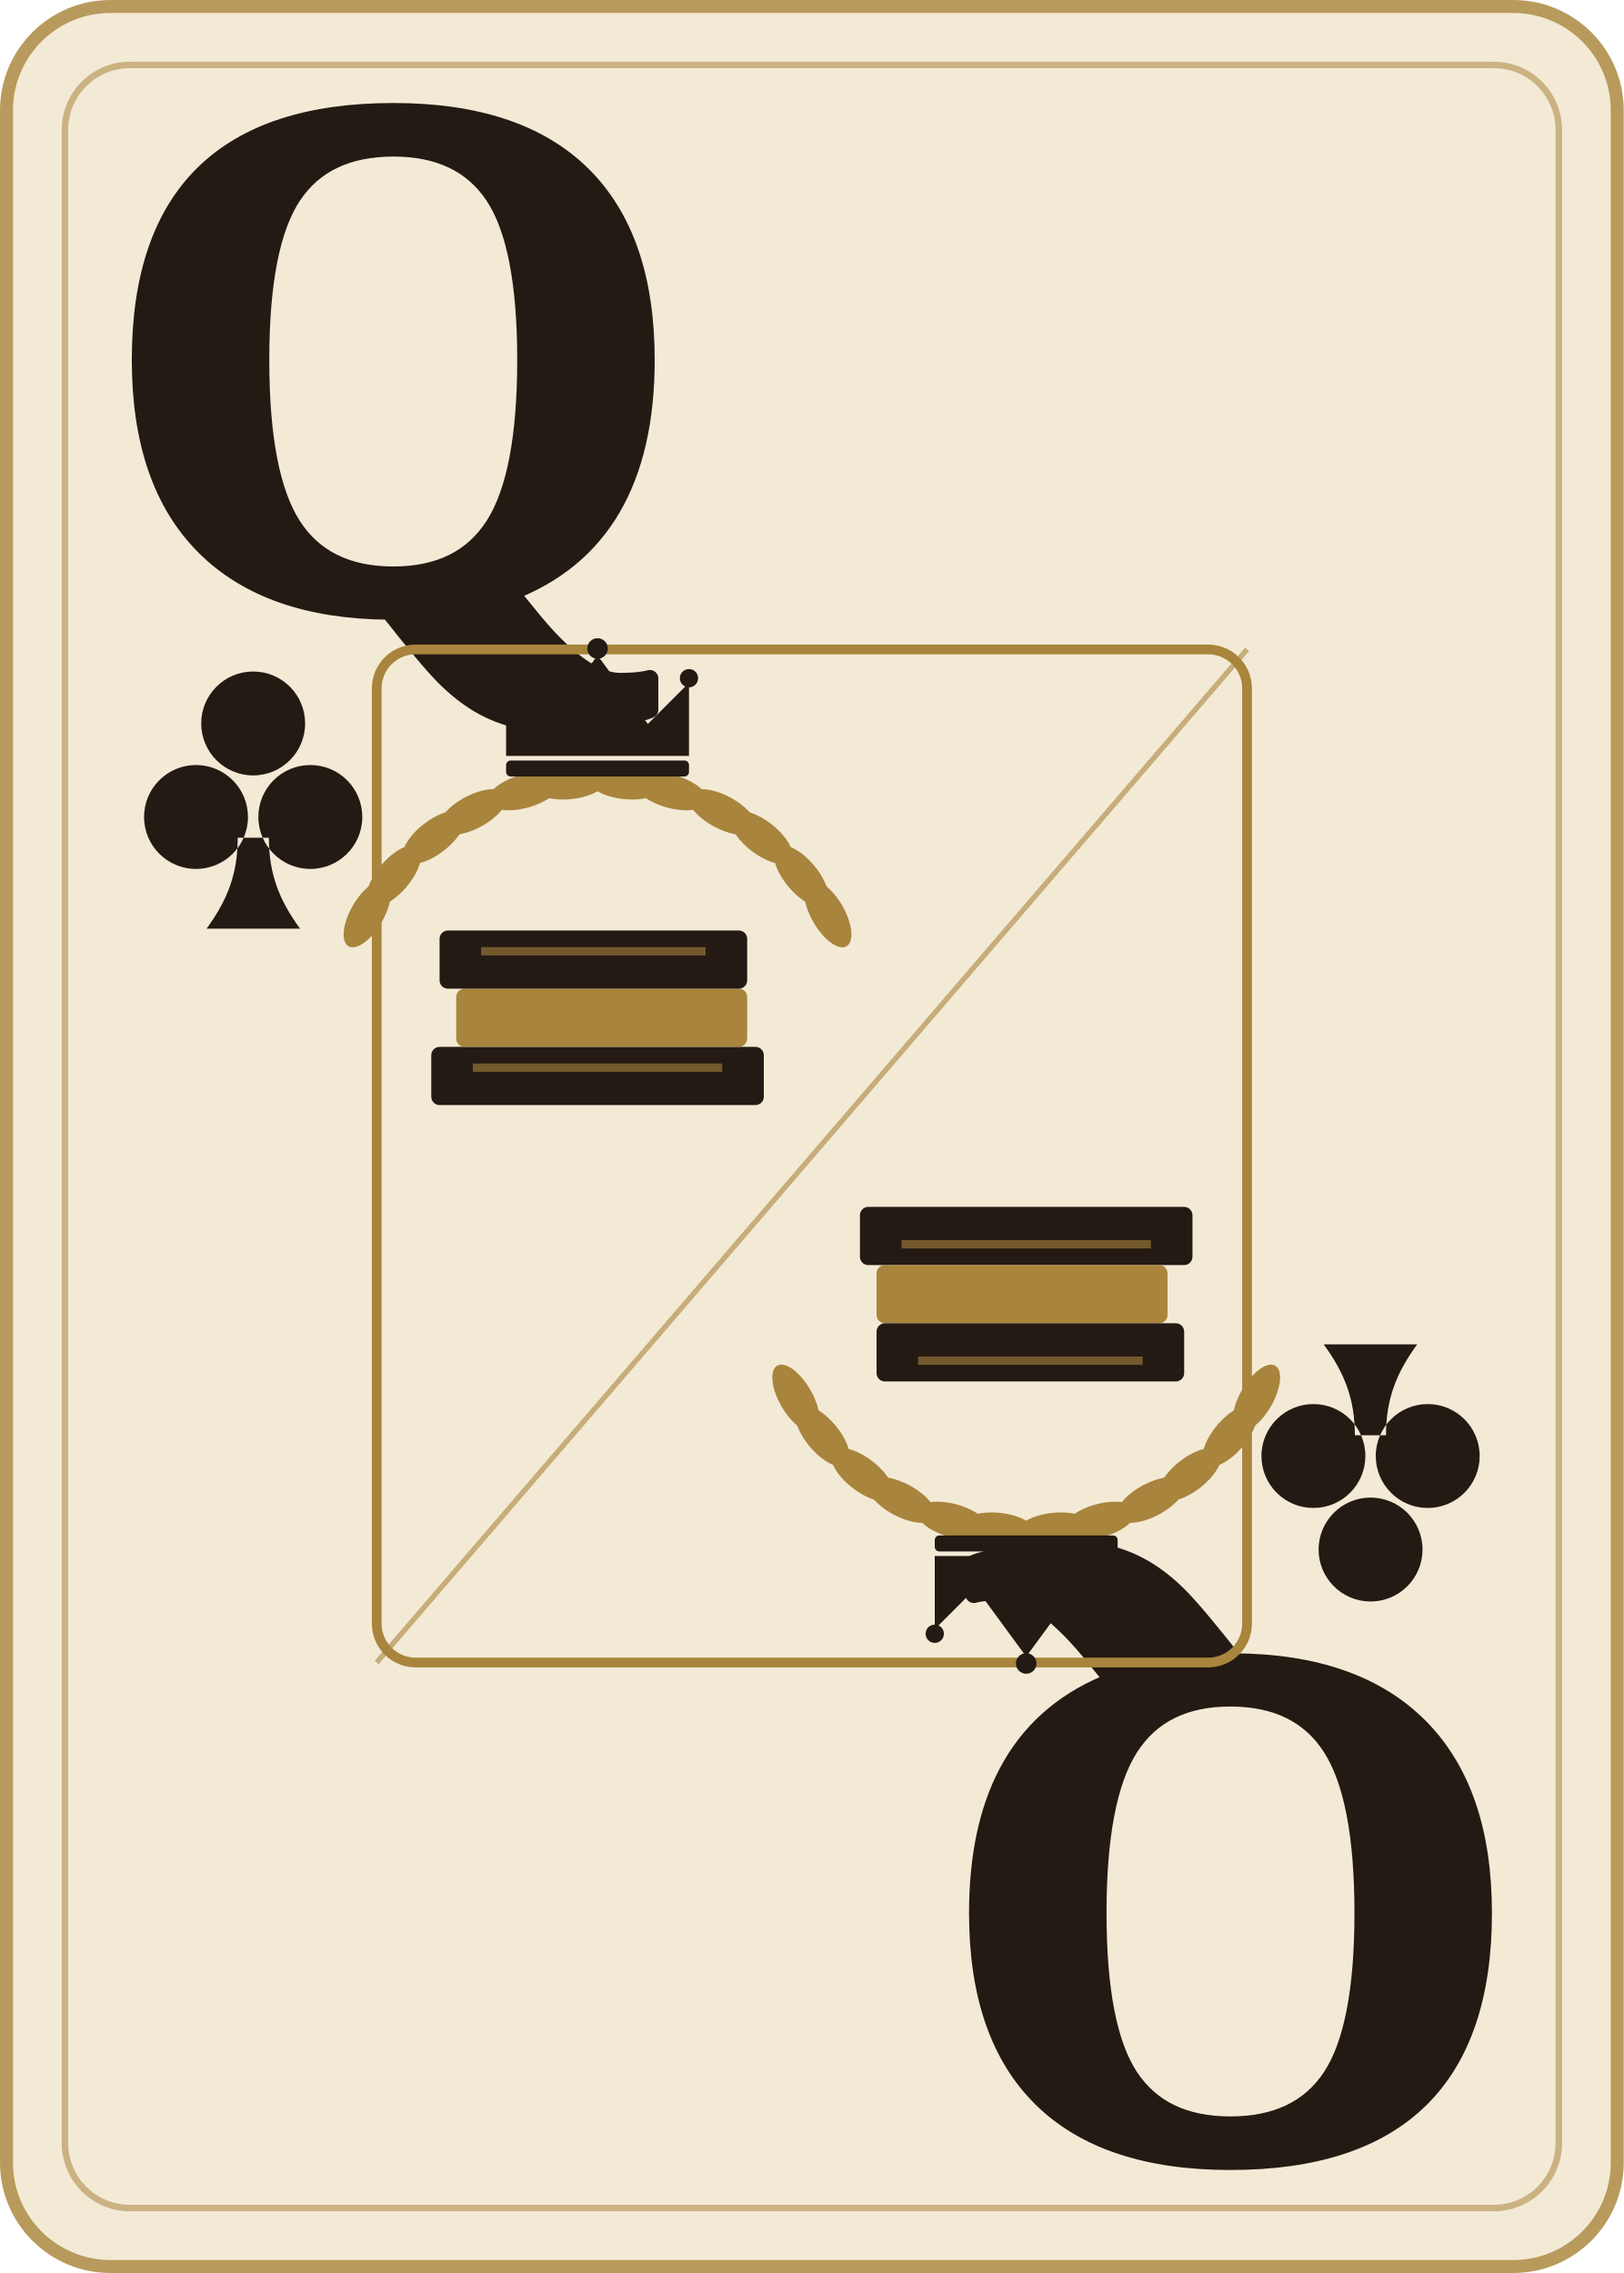
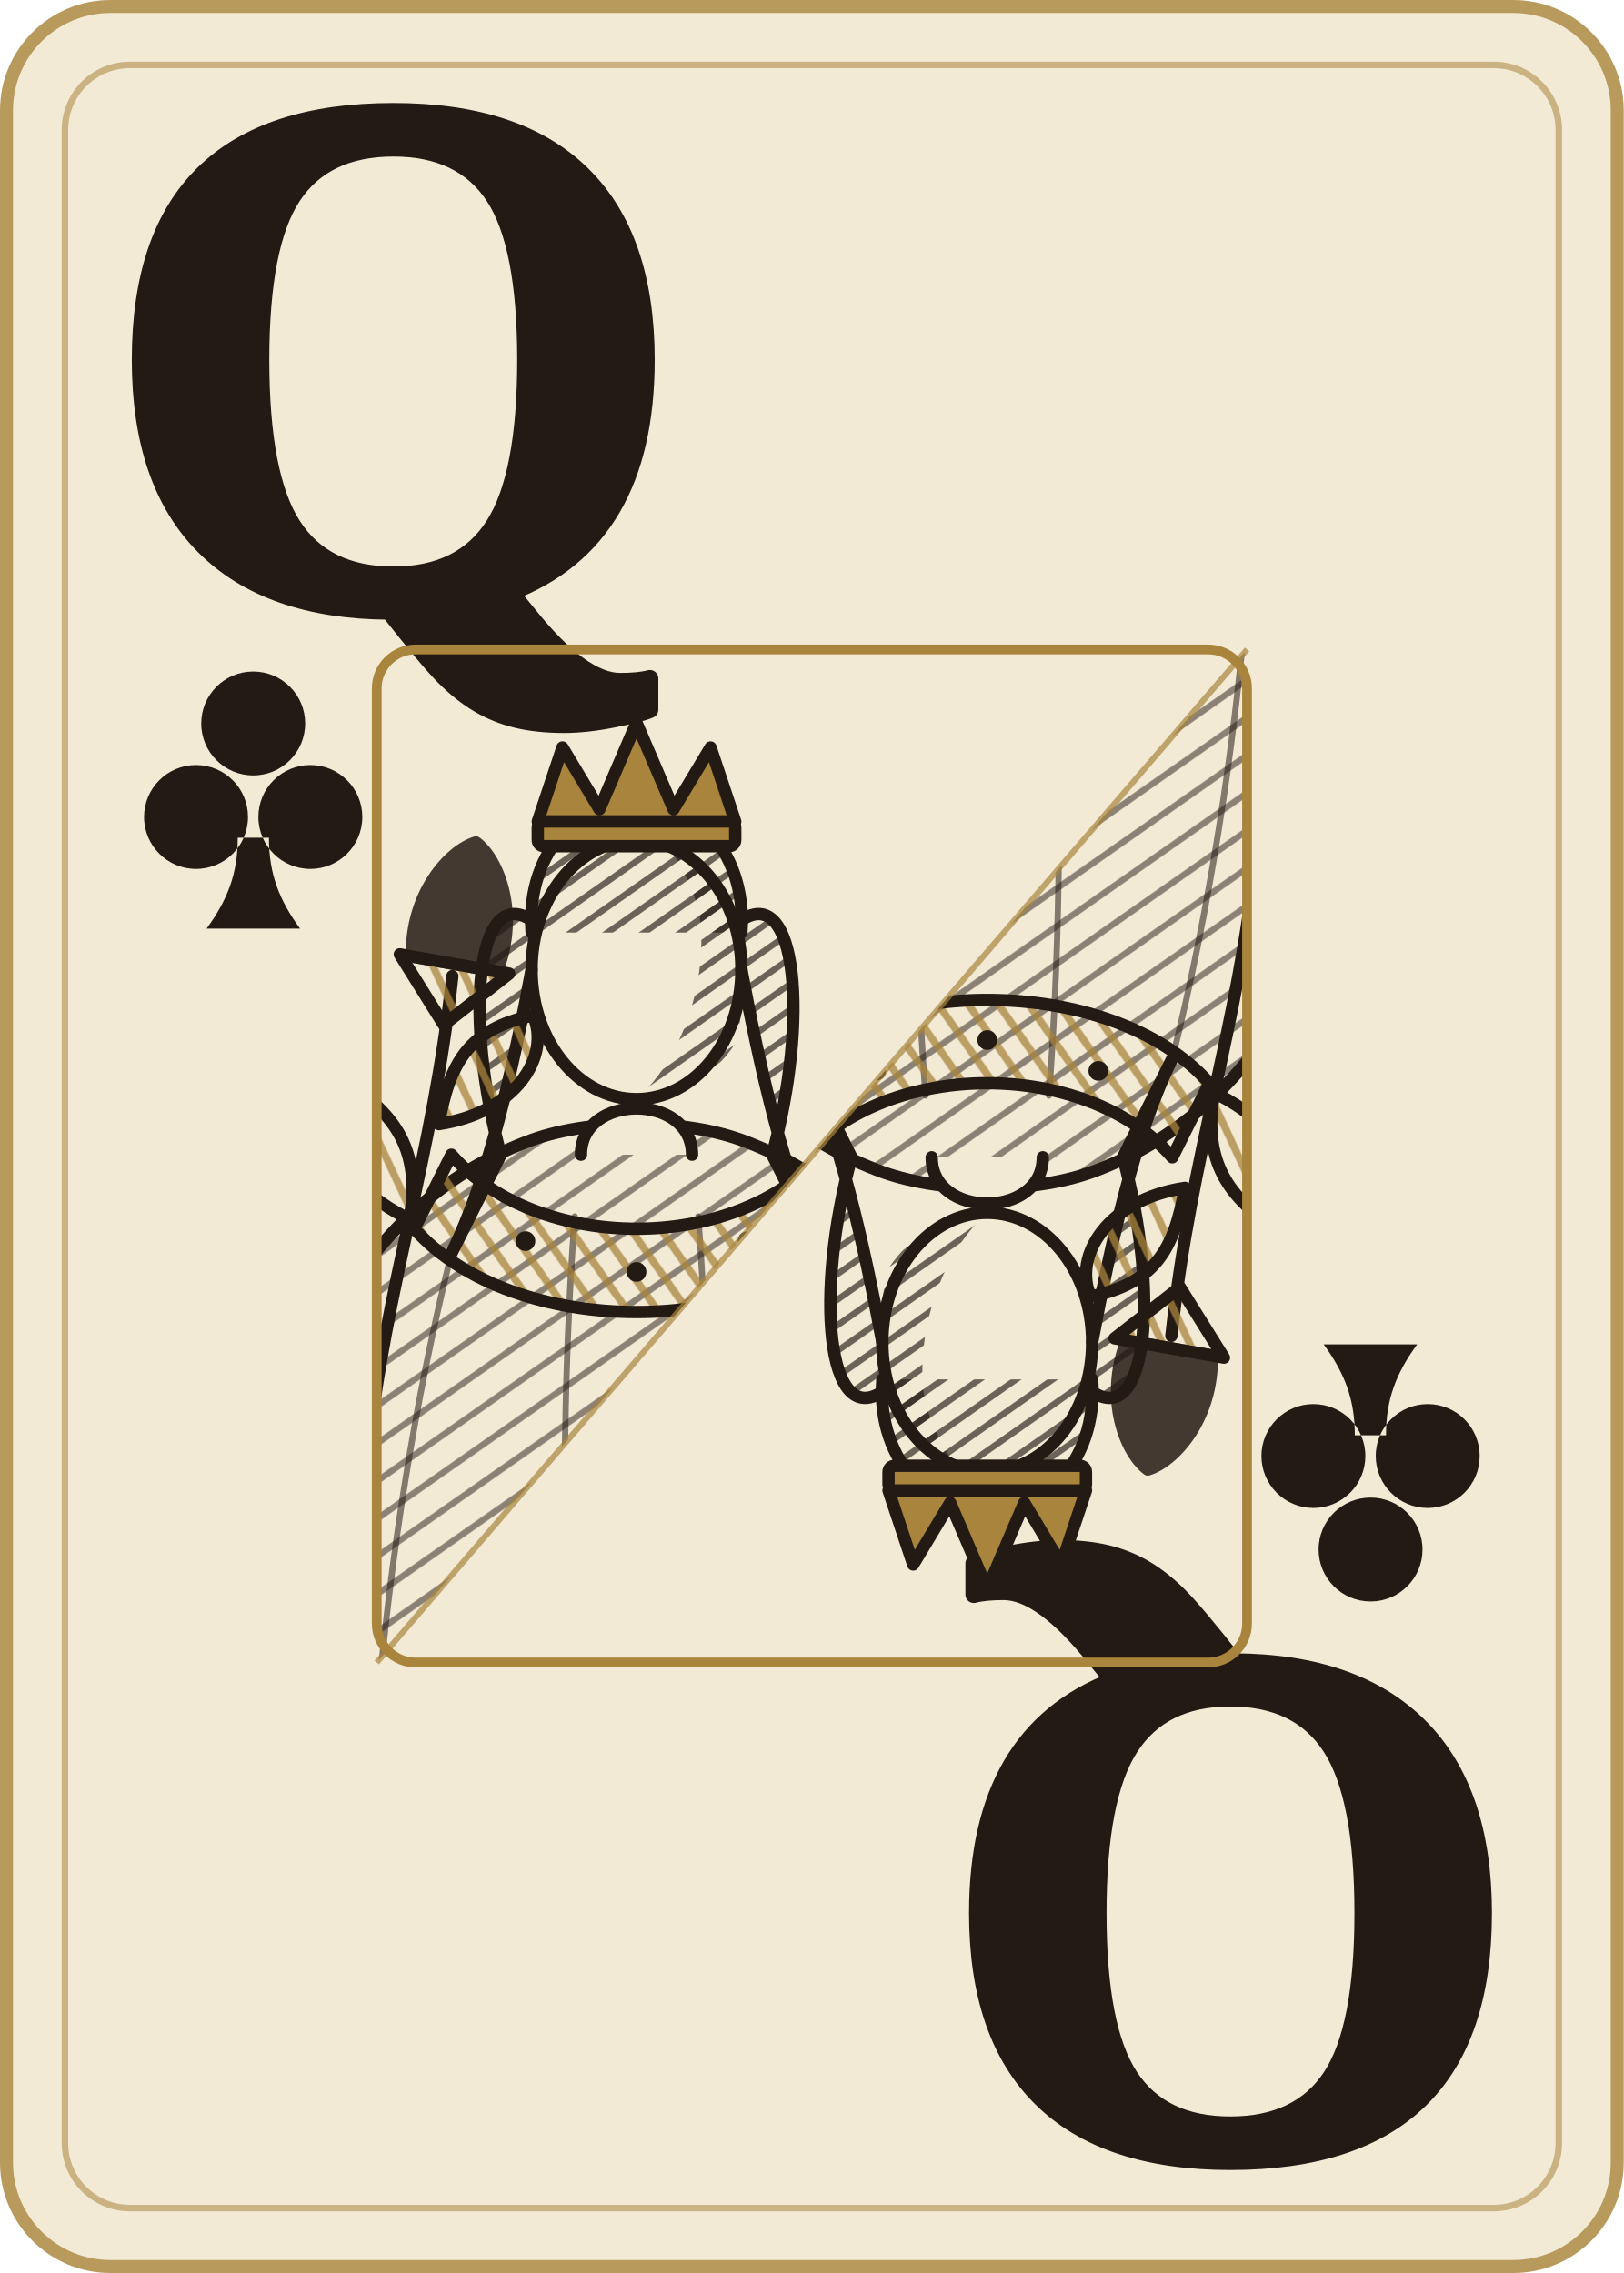
<svg xmlns="http://www.w3.org/2000/svg" viewBox="0 0 250 350">
  <defs>
    <path id="s" d="M50 6a20 20 0 1 1-.1 0zM28 42a20 20 0 1 1-.1 0zM72 42a20 20 0 1 1-.1 0zM44 70c0 14-4 24-12 35h36c-8-11-12-21-12-35z" fill="#241a14" />
    <g id="r">
      <path d="M5.593 -37.584Q5.593 -75.839 44.575 -75.839Q63.814 -75.839 73.658 -66.135Q83.501 -56.432 83.501 -37.584Q83.501 -9.787 62.584 -1.79L65.38 1.622Q73.602 11.913 79.474 11.913Q82.383 11.913 84.06 11.465V16.275Q82.886 16.834 78.607 17.701Q74.329 18.568 70.861 18.568Q66.779 18.568 63.619 17.813Q60.459 17.058 57.746 15.464Q55.034 13.87 52.433 11.27Q49.832 8.669 43.904 1.119Q25.28 1.007 15.436 -8.865Q5.593 -18.736 5.593 -37.584ZM24.161 -37.584Q24.161 -19.743 29.055 -12.109Q33.949 -4.474 44.575 -4.474Q55.145 -4.474 60.039 -12.136Q64.933 -19.799 64.933 -37.584Q64.933 -55.313 60.039 -62.752Q55.145 -70.19 44.575 -70.19Q33.949 -70.19 29.055 -62.752Q24.161 -55.313 24.161 -37.584Z" fill="#241a14" stroke="#241a14" stroke-width="2.6" stroke-linejoin="round" />
    </g>
  </defs>
  <rect x="1" y="1" width="248" height="348" rx="16" fill="#f3ead6" stroke="#b89a5c" stroke-width="2" />
  <rect x="10" y="10" width="230" height="330" rx="10" fill="none" stroke="#a8843c" stroke-width="1" opacity=".55" />
  <g>
    <use href="#r" transform="translate(16 93)" />
    <use href="#s" transform="translate(38 121.9) translate(-19 -20.9) scale(0.4)" />
  </g>
  <g transform="rotate(180 125.0 175.0)">
    <use href="#r" transform="translate(16 93)" />
    <use href="#s" transform="translate(38 121.9) translate(-19 -20.9) scale(0.4)" />
  </g>
-   <rect x="58" y="100" width="134" height="156" rx="6" fill="none" stroke="#a8843c" stroke-width="1.5" />
-   <path d="M58 256L192 100" stroke="#a8843c" stroke-width=".8" opacity=".6" />
-   <g transform="translate(92 142) scale(.64)">
-     <g>
-       <g>
-         <ellipse cx="-55.4" cy="-2" rx="9" ry="4" transform="rotate(-60 -55.4 -2)" fill="#a8843c" />
-         <ellipse cx="55.4" cy="-2" rx="9" ry="4" transform="rotate(60 55.4 -2)" fill="#a8843c" />
-         <ellipse cx="-39.4" cy="-20.4" rx="9" ry="4" transform="rotate(-38 -39.4 -20.4)" fill="#a8843c" />
-         <ellipse cx="39.4" cy="-20.4" rx="9" ry="4" transform="rotate(38 39.4 -20.4)" fill="#a8843c" />
-         <ellipse cx="-17.6" cy="-31.5" rx="9" ry="4" transform="rotate(-16 -17.6 -31.5)" fill="#a8843c" />
-         <ellipse cx="17.6" cy="-31.5" rx="9" ry="4" transform="rotate(16 17.6 -31.5)" fill="#a8843c" />
-         <ellipse cx="6.7" cy="-33.6" rx="9" ry="4" transform="rotate(6 6.7 -33.6)" fill="#a8843c" />
-         <ellipse cx="-6.7" cy="-33.6" rx="9" ry="4" transform="rotate(-6 -6.7 -33.6)" fill="#a8843c" />
-         <ellipse cx="30" cy="-26.5" rx="9" ry="4" transform="rotate(28 30 -26.5)" fill="#a8843c" />
-         <ellipse cx="-30" cy="-26.5" rx="9" ry="4" transform="rotate(-28 -30 -26.5)" fill="#a8843c" />
-         <ellipse cx="49" cy="-11.1" rx="9" ry="4" transform="rotate(50 49 -11.1)" fill="#a8843c" />
-         <ellipse cx="-49" cy="-11.1" rx="9" ry="4" transform="rotate(-50 -49 -11.1)" fill="#a8843c" />
-       </g>
-       <g transform="translate(0 -40)">
-         <g transform="scale(0.55)">
-           <path d="M-40 0V-32L-22-14 0-44 22-14 40-32V0Z" fill="#241a14" />
-           <circle cx="-40" cy="-34" r="4" fill="#241a14" />
-           <circle cx="0" cy="-47" r="4.5" fill="#241a14" />
-           <circle cx="40" cy="-34" r="4" fill="#241a14" />
-           <rect x="-40" y="2" width="80" height="7" rx="2" fill="#241a14" />
+   <defs>
+     <clipPath id="cu">
+       <polygon points="58,100 192,100 58,256" />
+     </clipPath>
+     <clipPath id="cd">
+       <polygon points="192,256 192,100 58,256" />
+     </clipPath>
+     <pattern id="hh" width="5" height="5" patternUnits="userSpaceOnUse" patternTransform="rotate(-35)">
+       <path d="M0 2.5h5" stroke="#241a14" stroke-width="1" opacity=".5" />
+     </pattern>
+     <pattern id="hg" width="4" height="4" patternUnits="userSpaceOnUse" patternTransform="rotate(55)">
+       <path d="M0 2h4" stroke="#a8843c" stroke-width="1.2" opacity=".75" />
+     </pattern>
+     <pattern id="hd" width="3.4" height="3.4" patternUnits="userSpaceOnUse" patternTransform="rotate(-35)">
+       <path d="M0 1.7h3.4" stroke="#241a14" stroke-width="1" opacity=".65" />
+     </pattern>
+   </defs>
+   <g clip-path="url(#cu)">
+     <g transform="translate(98 174) scale(.95)">
+       <g stroke="#241a14" stroke-width="2" stroke-linejoin="round" stroke-linecap="round">
+         <path d="M-64 94C-62 40-44 12-18 2 -8 -2 8 -2 18 2 44 12 62 40 64 94Z" fill="#f3ead6" />
+         <path d="M-64 94C-62 40-44 12-18 2 -8 -2 8 -2 18 2 44 12 62 40 64 94Z" fill="url(#hh)" stroke="none" />
+         <path d="M-30 20C-36 44-40 70-42 94M30 20C36 44 40 70 42 94M-10 14C-12 40-12 70-11 94M10 14C12 40 12 70 11 94" fill="none" stroke-width="1" opacity=".55" />
+         <path d="M-30 4C-16 20 16 20 30 4L36 16C20 34-20 34-36 16Z" fill="url(#hg)" stroke-width="1.4" />
+         <path d="M-30 4C-16 20 16 20 30 4L36 16C20 34-20 34-36 16Z" fill="none" />
+         <g fill="#241a14" stroke="none">
+           <circle cx="-18" cy="18" r="1.6" />
+           <circle cx="0" cy="23" r="1.6" />
+           <circle cx="18" cy="18" r="1.6" />
        </g>
-       </g>
-       <g transform="translate(0 18)">
-         <g>
-           <rect x="-40" y="12" width="80" height="14" rx="2" fill="#241a14" />
-           <rect x="-34" y="-2" width="70" height="14" rx="2" fill="#a8843c" />
-           <rect x="-38" y="-16" width="74" height="14" rx="2" fill="#241a14" />
-           <rect x="-30" y="16" width="60" height="2" fill="#a8843c" opacity=".6" />
-           <rect x="-28" y="-12" width="54" height="2" fill="#a8843c" opacity=".6" />
+         <path d="M-9 4C-9 -6 9 -6 9 4" fill="#f3ead6" />
+         <ellipse cx="0" cy="-26" rx="17" ry="21" fill="#f3ead6" />
+         <path d="M4-47C16-44 20-30 16-14 12-8 6-5 0-5 8-12 12-26 10-36 8-42 6-45 4-47Z" fill="url(#hd)" stroke="none" />
+         <path d="M-17-34C-26-40-28-18-22 4L-30 20C-24 8-20-10-17-26M17-34C26-40 28-18 22 4L30 20C24 8 20-10 17-26" fill="url(#hd)" />
+         <path d="M-17-32C-18-46-8-54 0-54 8-54 18-46 17-32" fill="url(#hd)" />
+         <g fill="#a8843c">
+           <path d="M-16-50L-12-62-6-52 0-66 6-52 12-62 16-50Z" />
+           <rect x="-16" y="-50" width="32" height="4" rx="1" />
+         </g>
+         <path d="M-16-50L-12-62-6-52 0-66 6-52 12-62 16-50Z" fill="none" stroke-width="1.2" />
+         <g transform="translate(-42 44) rotate(10)">
+           <path d="M0 10C-2-20 2-40 0-70" stroke-width="2" fill="none" />
+           <path d="M0-30C-14-34-18-44-14-50 -4-46 0-40 0-30ZM2-46C14-50 18-60 14-66 4-62 2-56 2-46Z" fill="url(#hg)" />
+           <path d="M-7-72C-9-82-4-90 0-92 4-90 9-82 7-72Z" fill="#241a14" opacity=".85" />
+           <path d="M-9-72H9L0-62Z" fill="url(#hg)" />
        </g>
      </g>
    </g>
  </g>
-   <g transform="translate(158 214) rotate(180) scale(.64)">
-     <g>
-       <g>
-         <ellipse cx="-55.4" cy="-2" rx="9" ry="4" transform="rotate(-60 -55.4 -2)" fill="#a8843c" />
-         <ellipse cx="55.4" cy="-2" rx="9" ry="4" transform="rotate(60 55.4 -2)" fill="#a8843c" />
-         <ellipse cx="-39.4" cy="-20.4" rx="9" ry="4" transform="rotate(-38 -39.4 -20.4)" fill="#a8843c" />
-         <ellipse cx="39.4" cy="-20.4" rx="9" ry="4" transform="rotate(38 39.4 -20.4)" fill="#a8843c" />
-         <ellipse cx="-17.6" cy="-31.5" rx="9" ry="4" transform="rotate(-16 -17.6 -31.5)" fill="#a8843c" />
-         <ellipse cx="17.6" cy="-31.5" rx="9" ry="4" transform="rotate(16 17.6 -31.5)" fill="#a8843c" />
-         <ellipse cx="6.7" cy="-33.6" rx="9" ry="4" transform="rotate(6 6.7 -33.6)" fill="#a8843c" />
-         <ellipse cx="-6.7" cy="-33.6" rx="9" ry="4" transform="rotate(-6 -6.7 -33.6)" fill="#a8843c" />
-         <ellipse cx="30" cy="-26.5" rx="9" ry="4" transform="rotate(28 30 -26.5)" fill="#a8843c" />
-         <ellipse cx="-30" cy="-26.5" rx="9" ry="4" transform="rotate(-28 -30 -26.5)" fill="#a8843c" />
-         <ellipse cx="49" cy="-11.1" rx="9" ry="4" transform="rotate(50 49 -11.1)" fill="#a8843c" />
-         <ellipse cx="-49" cy="-11.1" rx="9" ry="4" transform="rotate(-50 -49 -11.1)" fill="#a8843c" />
-       </g>
-       <g transform="translate(0 -40)">
-         <g transform="scale(0.55)">
-           <path d="M-40 0V-32L-22-14 0-44 22-14 40-32V0Z" fill="#241a14" />
-           <circle cx="-40" cy="-34" r="4" fill="#241a14" />
-           <circle cx="0" cy="-47" r="4.5" fill="#241a14" />
-           <circle cx="40" cy="-34" r="4" fill="#241a14" />
-           <rect x="-40" y="2" width="80" height="7" rx="2" fill="#241a14" />
+   <g clip-path="url(#cd)">
+     <g transform="translate(152 182) rotate(180) scale(.95)">
+       <g stroke="#241a14" stroke-width="2" stroke-linejoin="round" stroke-linecap="round">
+         <path d="M-64 94C-62 40-44 12-18 2 -8 -2 8 -2 18 2 44 12 62 40 64 94Z" fill="#f3ead6" />
+         <path d="M-64 94C-62 40-44 12-18 2 -8 -2 8 -2 18 2 44 12 62 40 64 94Z" fill="url(#hh)" stroke="none" />
+         <path d="M-30 20C-36 44-40 70-42 94M30 20C36 44 40 70 42 94M-10 14C-12 40-12 70-11 94M10 14C12 40 12 70 11 94" fill="none" stroke-width="1" opacity=".55" />
+         <path d="M-30 4C-16 20 16 20 30 4L36 16C20 34-20 34-36 16Z" fill="url(#hg)" stroke-width="1.4" />
+         <path d="M-30 4C-16 20 16 20 30 4L36 16C20 34-20 34-36 16Z" fill="none" />
+         <g fill="#241a14" stroke="none">
+           <circle cx="-18" cy="18" r="1.6" />
+           <circle cx="0" cy="23" r="1.6" />
+           <circle cx="18" cy="18" r="1.6" />
        </g>
-       </g>
-       <g transform="translate(0 18)">
-         <g>
-           <rect x="-40" y="12" width="80" height="14" rx="2" fill="#241a14" />
-           <rect x="-34" y="-2" width="70" height="14" rx="2" fill="#a8843c" />
-           <rect x="-38" y="-16" width="74" height="14" rx="2" fill="#241a14" />
-           <rect x="-30" y="16" width="60" height="2" fill="#a8843c" opacity=".6" />
-           <rect x="-28" y="-12" width="54" height="2" fill="#a8843c" opacity=".6" />
+         <path d="M-9 4C-9 -6 9 -6 9 4" fill="#f3ead6" />
+         <ellipse cx="0" cy="-26" rx="17" ry="21" fill="#f3ead6" />
+         <path d="M4-47C16-44 20-30 16-14 12-8 6-5 0-5 8-12 12-26 10-36 8-42 6-45 4-47Z" fill="url(#hd)" stroke="none" />
+         <path d="M-17-34C-26-40-28-18-22 4L-30 20C-24 8-20-10-17-26M17-34C26-40 28-18 22 4L30 20C24 8 20-10 17-26" fill="url(#hd)" />
+         <path d="M-17-32C-18-46-8-54 0-54 8-54 18-46 17-32" fill="url(#hd)" />
+         <g fill="#a8843c">
+           <path d="M-16-50L-12-62-6-52 0-66 6-52 12-62 16-50Z" />
+           <rect x="-16" y="-50" width="32" height="4" rx="1" />
+         </g>
+         <path d="M-16-50L-12-62-6-52 0-66 6-52 12-62 16-50Z" fill="none" stroke-width="1.2" />
+         <g transform="translate(-42 44) rotate(10)">
+           <path d="M0 10C-2-20 2-40 0-70" stroke-width="2" fill="none" />
+           <path d="M0-30C-14-34-18-44-14-50 -4-46 0-40 0-30ZM2-46C14-50 18-60 14-66 4-62 2-56 2-46Z" fill="url(#hg)" />
+           <path d="M-7-72C-9-82-4-90 0-92 4-90 9-82 7-72Z" fill="#241a14" opacity=".85" />
+           <path d="M-9-72H9L0-62Z" fill="url(#hg)" />
        </g>
      </g>
    </g>
  </g>
+   <path d="M58 256L192 100" stroke="#a8843c" stroke-width=".9" opacity=".7" />
+   <rect x="58" y="100" width="134" height="156" rx="6" fill="none" stroke="#a8843c" stroke-width="1.5" />
</svg>
